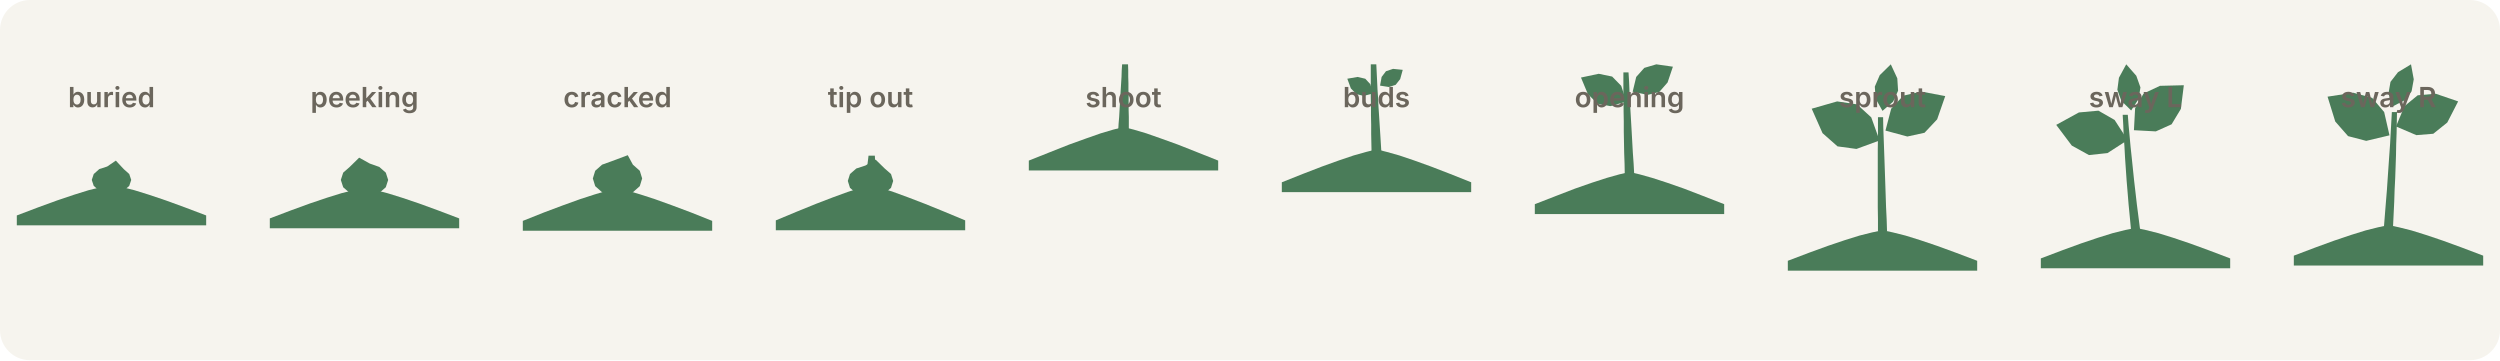
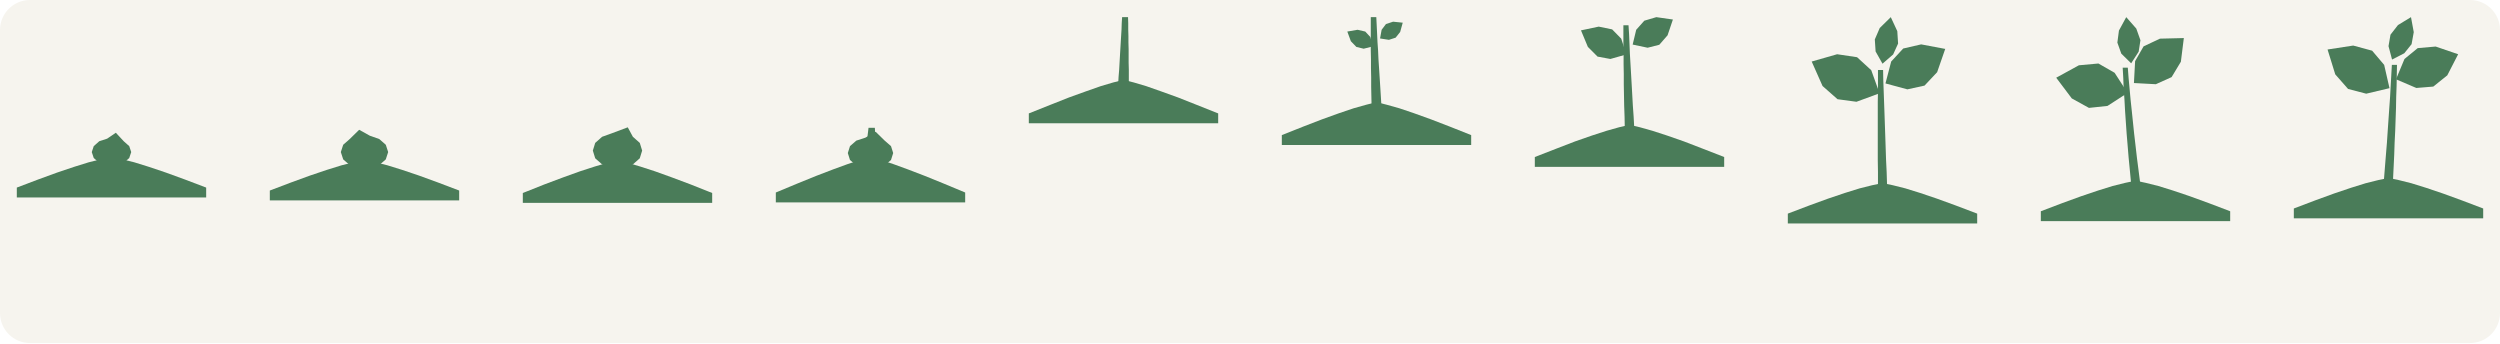
- <svg xmlns="http://www.w3.org/2000/svg" viewBox="0 0 1166 168" font-family="-apple-system,Segoe UI,sans-serif">
-   <rect width="1166" height="168" fill="#f6f4ee" rx="14" />
-   <g transform="translate(0,30)">
-     <path transform="translate(7.84,44.91) scale(0.092,-0.092) translate(-32,-158)" d="M32 -120 L32 -120 Q86 -100 140 -79 Q188 -62 236 -44 Q279 -30 322 -15 Q359 -4 396 8 Q428 16 460 24 Q486 30 512 35 L512 35 Q538 30 564 24 Q596 16 628 8 Q665 -4 702 -15 Q745 -30 788 -44 Q836 -62 884 -79 Q938 -100 992 -120 L992 -170 L32 -170 L32 -120 Z" fill="#4a7c59" />
-     <path transform="translate(7.84,44.91) scale(0.092,-0.092) translate(-32,-158)" d="M612 60 L602 30 L574 5 L534 -8 L490 -8 L450 5 L422 30 L412 60 L422 90 L450 115 L490 128 L534 158 L574 115 L602 90 L612 60 Z" fill="#4a7c59" />
-     <text x="52.0" y="20" text-anchor="middle" font-size="13" font-weight="600" fill="#6b665c">buried</text>
-     <path transform="translate(125.84,43.53) scale(0.092,-0.092) translate(-32,-188)" d="M32 -120 L32 -120 Q86 -100 140 -79 Q188 -62 236 -44 Q279 -30 322 -15 Q359 -4 396 8 Q428 16 460 24 Q486 30 512 35 L512 35 Q538 30 564 24 Q596 16 628 8 Q665 -4 702 -15 Q745 -30 788 -44 Q836 -62 884 -79 Q938 -100 992 -120 L992 -170 L32 -170 L32 -120 Z" fill="#4a7c59" />
-     <path transform="translate(125.84,43.53) scale(0.092,-0.092) translate(-32,-188)" d="M632 75 L620 38 L587 9 L539 -8 L485 -8 L437 9 L404 38 L392 75 L404 112 L437 141 L485 188 L539 158 L587 141 L620 112 L632 75 Z" fill="#4a7c59" />
-     <text x="170.0" y="20" text-anchor="middle" font-size="13" font-weight="600" fill="#6b665c">peeking</text>
-     <path transform="translate(243.84,42.38) scale(0.092,-0.092) translate(-32,-213)" d="M32 -120 L32 -120 Q86 -99 140 -77 Q188 -59 236 -41 Q279 -26 322 -10 Q359 2 396 14 Q428 23 460 33 Q486 39 512 45 L512 45 Q538 39 564 33 Q596 23 628 14 Q665 2 702 -10 Q745 -26 788 -41 Q836 -59 884 -77 Q938 -99 992 -120 L992 -170 L32 -170 L32 -120 Z" fill="#4a7c59" />
-     <path transform="translate(243.84,42.38) scale(0.092,-0.092) translate(-32,-213)" d="M637 95 L625 56 L590 25 L540 7 L484 7 L434 25 L399 56 L387 95 L399 134 L434 165 L484 183 L564 213 L590 165 L625 134 L637 95 Z" fill="#4a7c59" />
-     <text x="288.0" y="20" text-anchor="middle" font-size="13" font-weight="600" fill="#6b665c">cracked</text>
-     <path transform="translate(361.84,42.61) scale(0.092,-0.092) translate(-32,-208)" d="M32 -120 L32 -120 Q86 -97 140 -75 Q188 -55 236 -36 Q279 -19 322 -3 Q359 11 396 24 Q428 35 460 45 Q486 53 512 60 L512 60 Q538 53 564 45 Q596 35 628 24 Q665 11 702 -3 Q745 -19 788 -36 Q836 -55 884 -75 Q938 -97 992 -120 L992 -170 L32 -170 L32 -120 Z" fill="#4a7c59" />
-     <path transform="translate(361.84,42.61) scale(0.092,-0.092) translate(-32,-208)" d="M627 80 L616 45 L584 17 L538 2 L486 2 L440 17 L408 45 L397 80 L408 115 L440 143 L486 158 L538 188 L584 143 L616 115 L627 80 Z" fill="#4a7c59" />
-     <path transform="translate(361.84,42.61) scale(0.092,-0.092) translate(-32,-208)" d="M482 28 L484 47 L486 67 L488 86 L490 104 L492 122 L494 140 L496 158 L498 175 L500 191 L502 208 L534 208 L535 191 L536 175 L537 158 L538 140 L539 122 L540 104 L540 86 L541 67 L541 47 L542 28 L482 28 Z" fill="#4a7c59" />
-     <text x="406.0" y="20" text-anchor="middle" font-size="13" font-weight="600" fill="#6b665c">tip out</text>
+ <svg xmlns="http://www.w3.org/2000/svg" viewBox="0 0 1166 160">
+   <rect width="1166" height="160" fill="#f6f4ee" rx="14" />
+   <g transform="translate(0,8)">
+     <path transform="translate(7.84,53.91) scale(0.092,-0.092) translate(-32,-158)" d="M32 -120 L32 -120 Q86 -100 140 -79 Q188 -62 236 -44 Q279 -30 322 -15 Q359 -4 396 8 Q428 16 460 24 Q486 30 512 35 L512 35 Q538 30 564 24 Q596 16 628 8 Q665 -4 702 -15 Q745 -30 788 -44 Q836 -62 884 -79 Q938 -100 992 -120 L992 -170 L32 -170 L32 -120 Z" fill="#4a7c59" />
+     <path transform="translate(7.84,53.91) scale(0.092,-0.092) translate(-32,-158)" d="M612 60 L602 30 L574 5 L534 -8 L490 -8 L450 5 L422 30 L412 60 L422 90 L450 115 L490 128 L534 158 L574 115 L602 90 L612 60 Z" fill="#4a7c59" />
+     <path transform="translate(125.84,52.53) scale(0.092,-0.092) translate(-32,-188)" d="M32 -120 L32 -120 Q86 -100 140 -79 Q188 -62 236 -44 Q279 -30 322 -15 Q359 -4 396 8 Q428 16 460 24 Q486 30 512 35 L512 35 Q538 30 564 24 Q596 16 628 8 Q665 -4 702 -15 Q745 -30 788 -44 Q836 -62 884 -79 Q938 -100 992 -120 L992 -170 L32 -170 L32 -120 Z" fill="#4a7c59" />
+     <path transform="translate(125.84,52.53) scale(0.092,-0.092) translate(-32,-188)" d="M632 75 L620 38 L587 9 L539 -8 L485 -8 L437 9 L404 38 L392 75 L404 112 L437 141 L485 188 L539 158 L587 141 L620 112 L632 75 Z" fill="#4a7c59" />
+     <path transform="translate(243.84,51.38) scale(0.092,-0.092) translate(-32,-213)" d="M32 -120 L32 -120 Q86 -99 140 -77 Q188 -59 236 -41 Q279 -26 322 -10 Q359 2 396 14 Q428 23 460 33 Q486 39 512 45 L512 45 Q538 39 564 33 Q596 23 628 14 Q665 2 702 -10 Q745 -26 788 -41 Q836 -59 884 -77 Q938 -99 992 -120 L992 -170 L32 -170 L32 -120 Z" fill="#4a7c59" />
+     <path transform="translate(243.84,51.38) scale(0.092,-0.092) translate(-32,-213)" d="M637 95 L625 56 L590 25 L540 7 L484 7 L434 25 L399 56 L387 95 L399 134 L434 165 L484 183 L564 213 L590 165 L625 134 L637 95 Z" fill="#4a7c59" />
+     <path transform="translate(361.84,51.61) scale(0.092,-0.092) translate(-32,-208)" d="M32 -120 L32 -120 Q86 -97 140 -75 Q188 -55 236 -36 Q279 -19 322 -3 Q359 11 396 24 Q428 35 460 45 Q486 53 512 60 L512 60 Q538 53 564 45 Q596 35 628 24 Q665 11 702 -3 Q745 -19 788 -36 Q836 -55 884 -75 Q938 -97 992 -120 L992 -170 L32 -170 L32 -120 Z" fill="#4a7c59" />
+     <path transform="translate(361.84,51.61) scale(0.092,-0.092) translate(-32,-208)" d="M627 80 L616 45 L584 17 L538 2 L486 2 L440 17 L408 45 L397 80 L408 115 L440 143 L486 158 L538 188 L584 143 L616 115 L627 80 Z" fill="#4a7c59" />
+     <path transform="translate(361.84,51.61) scale(0.092,-0.092) translate(-32,-208)" d="M482 28 L484 47 L486 67 L488 86 L490 104 L492 122 L494 140 L496 158 L498 175 L500 191 L502 208 L534 208 L535 191 L536 175 L537 158 L538 140 L539 122 L540 104 L540 86 L541 67 L541 47 L542 28 L482 28 Z" fill="#4a7c59" />
    <path transform="translate(479.84,0.00) scale(0.092,-0.092) translate(-32,-368)" d="M32 -120 L32 -120 Q86 -98 140 -77 Q188 -58 236 -39 Q279 -23 322 -8 Q359 5 396 18 Q428 27 460 37 Q486 43 512 50 L512 50 Q538 43 564 37 Q596 27 628 18 Q665 5 702 -8 Q745 -23 788 -39 Q836 -58 884 -77 Q938 -98 992 -120 L992 -170 L32 -170 L32 -120 Z" fill="#4a7c59" />
    <path transform="translate(479.84,0.00) scale(0.092,-0.092) translate(-32,-368)" d="M485 28 L487 65 L490 101 L492 137 L494 172 L496 206 L498 240 L500 273 L502 305 L503 337 L505 368 L535 368 L536 337 L536 305 L537 273 L537 240 L538 206 L538 172 L538 137 L539 101 L539 65 L539 28 L485 28 Z" fill="#4a7c59" />
-     <text x="524.0" y="20" text-anchor="middle" font-size="13" font-weight="600" fill="#6b665c">shoot</text>
    <path transform="translate(597.84,0.00) scale(0.092,-0.092) translate(-32,-478)" d="M32 -120 L32 -120 Q86 -99 140 -77 Q188 -59 236 -40 Q279 -25 322 -9 Q359 3 396 16 Q428 25 460 34 Q486 41 512 47 L512 47 Q538 41 564 34 Q596 25 628 16 Q665 3 702 -9 Q745 -25 788 -40 Q836 -59 884 -77 Q938 -99 992 -120 L992 -170 L32 -170 L32 -120 Z" fill="#4a7c59" />
    <path transform="translate(597.84,0.00) scale(0.092,-0.092) translate(-32,-478)" d="M487 28 L486 77 L485 125 L485 172 L484 219 L484 264 L483 309 L483 352 L483 395 L483 437 L483 478 L511 478 L513 437 L515 395 L517 352 L520 309 L522 264 L525 219 L528 172 L531 125 L534 77 L537 28 L487 28 Z" fill="#4a7c59" />
    <path transform="translate(597.84,0.00) scale(0.092,-0.092) translate(-32,-478)" d="M494 330 L494 330 Q471 324 447 318 Q428 322 410 327 Q396 341 382 356 Q373 380 364 405 L364 405 Q390 410 416 414 Q435 409 455 405 Q468 391 481 377 Q487 353 494 330 Z" fill="#4a7c59" />
    <path transform="translate(597.84,0.00) scale(0.092,-0.092) translate(-32,-478)" d="M530 370 L530 370 Q534 392 538 414 Q549 428 560 443 Q578 449 596 455 Q620 452 645 450 L645 450 Q638 427 632 403 Q620 388 609 374 Q592 368 575 363 Q552 366 530 370 Z" fill="#4a7c59" />
-     <text x="642.0" y="20" text-anchor="middle" font-size="13" font-weight="600" fill="#6b665c">buds</text>
    <path transform="translate(715.84,0.00) scale(0.092,-0.092) translate(-32,-589)" d="M32 -120 L32 -120 Q86 -99 140 -78 Q188 -60 236 -41 Q279 -26 322 -11 Q359 1 396 13 Q428 22 460 31 Q486 37 512 43 L512 43 Q538 37 564 31 Q596 22 628 13 Q665 1 702 -11 Q745 -26 788 -41 Q836 -60 884 -78 Q938 -99 992 -120 L992 -170 L32 -170 L32 -120 Z" fill="#4a7c59" />
    <path transform="translate(715.84,0.00) scale(0.092,-0.092) translate(-32,-589)" d="M488 28 L487 84 L485 140 L484 194 L483 248 L483 300 L482 352 L482 402 L481 452 L481 500 L481 548 L507 548 L510 500 L512 452 L514 402 L517 352 L520 300 L523 248 L526 194 L529 140 L533 84 L536 28 L488 28 Z" fill="#4a7c59" />
    <path transform="translate(715.84,0.00) scale(0.092,-0.092) translate(-32,-589)" d="M496 400 L496 400 Q456 388 415 377 Q383 383 350 389 Q326 413 301 438 Q284 480 266 522 L266 522 Q311 531 356 541 Q390 534 424 527 Q447 503 470 480 Q483 440 496 400 Z" fill="#4a7c59" />
    <path transform="translate(715.84,0.00) scale(0.092,-0.092) translate(-32,-589)" d="M528 450 L528 450 Q537 488 546 525 Q566 548 587 571 Q617 580 648 589 Q690 583 732 577 L732 577 Q718 537 705 497 Q684 473 663 449 Q633 441 604 434 Q566 442 528 450 Z" fill="#4a7c59" />
-     <text x="760.0" y="20" text-anchor="middle" font-size="13" font-weight="600" fill="#6b665c">opening</text>
    <path transform="translate(833.84,0.00) scale(0.092,-0.092) translate(-32,-876)" d="M32 -120 L32 -120 Q86 -100 140 -79 Q188 -62 236 -44 Q279 -30 322 -15 Q359 -4 396 8 Q428 16 460 24 Q486 30 512 35 L512 35 Q538 30 564 24 Q596 16 628 8 Q665 -4 702 -15 Q745 -30 788 -44 Q836 -62 884 -79 Q938 -100 992 -120 L992 -170 L32 -170 L32 -120 Z" fill="#4a7c59" />
    <path transform="translate(833.84,0.00) scale(0.092,-0.092) translate(-32,-876)" d="M489 28 L489 91 L488 153 L488 214 L488 274 L488 332 L488 390 L488 446 L489 501 L489 555 L489 608 L515 608 L516 555 L518 501 L520 446 L522 390 L524 332 L526 274 L528 214 L530 153 L533 91 L535 28 L489 28 Z" fill="#4a7c59" />
    <path transform="translate(833.84,0.00) scale(0.092,-0.092) translate(-32,-876)" d="M497 490 L497 490 Q439 469 380 447 Q332 453 284 460 Q246 493 208 527 Q180 589 153 651 L153 651 Q218 669 282 688 Q333 680 383 673 Q419 640 455 607 Q476 549 497 490 Z" fill="#4a7c59" />
    <path transform="translate(833.84,0.00) scale(0.092,-0.092) translate(-32,-876)" d="M527 540 L527 540 Q542 595 556 651 Q587 684 617 717 Q662 728 708 738 Q769 727 830 715 L830 715 Q810 656 789 597 Q757 563 725 529 Q682 520 638 510 Q582 525 527 540 Z" fill="#4a7c59" />
    <path transform="translate(833.84,0.00) scale(0.092,-0.092) translate(-32,-876)" d="M512 640 L512 640 Q495 671 477 702 Q475 733 473 763 Q485 792 498 821 Q526 849 554 876 L554 876 Q570 841 587 805 Q589 773 591 742 Q578 714 566 687 Q539 663 512 640 Z" fill="#4a7c59" />
-     <text x="878.0" y="20" text-anchor="middle" font-size="13" font-weight="600" fill="#6b665c">sprout</text>
    <path transform="translate(951.84,0.00) scale(0.092,-0.092) translate(-32,-864)" d="M32 -120 L32 -120 Q86 -100 140 -79 Q188 -62 236 -44 Q279 -30 322 -15 Q359 -4 396 8 Q428 16 460 24 Q486 30 512 35 L512 35 Q538 30 564 24 Q596 16 628 8 Q665 -4 702 -15 Q745 -30 788 -44 Q836 -62 884 -79 Q938 -100 992 -120 L992 -170 L32 -170 L32 -120 Z" fill="#4a7c59" />
    <path transform="translate(951.84,0.00) scale(0.092,-0.092) translate(-32,-864)" d="M489 28 L483 91 L477 153 L472 214 L467 274 L463 332 L459 390 L456 446 L452 501 L450 555 L447 608 L473 608 L477 555 L482 501 L487 446 L493 390 L499 332 L505 274 L512 214 L519 153 L527 91 L535 28 L489 28 Z" fill="#4a7c59" />
    <path transform="translate(951.84,0.00) scale(0.092,-0.092) translate(-32,-864)" d="M472 480 L472 480 Q421 447 370 414 Q323 409 276 404 Q233 428 189 452 Q150 505 110 557 L110 557 Q168 589 225 620 Q275 625 324 629 Q365 605 406 582 Q439 531 472 480 Z" fill="#4a7c59" />
    <path transform="translate(951.84,0.00) scale(0.092,-0.092) translate(-32,-864)" d="M504 530 L504 530 Q507 586 510 641 Q532 679 553 716 Q595 736 636 755 Q696 756 757 758 L757 758 Q749 698 742 638 Q718 599 695 560 Q655 542 615 524 Q560 527 504 530 Z" fill="#4a7c59" />
    <path transform="translate(951.84,0.00) scale(0.092,-0.092) translate(-32,-864)" d="M490 630 L490 630 Q465 655 440 679 Q430 707 420 735 Q424 766 428 796 Q447 830 465 864 L465 864 Q491 835 516 806 Q526 776 537 747 Q532 718 528 689 Q509 659 490 630 Z" fill="#4a7c59" />
-     <text x="996.0" y="20" text-anchor="middle" font-size="13" font-weight="600" fill="#6b665c">sway L</text>
    <path transform="translate(1069.84,0.00) scale(0.092,-0.092) translate(-32,-850)" d="M32 -120 L32 -120 Q86 -100 140 -79 Q188 -62 236 -44 Q279 -30 322 -15 Q359 -4 396 8 Q428 16 460 24 Q486 30 512 35 L512 35 Q538 30 564 24 Q596 16 628 8 Q665 -4 702 -15 Q745 -30 788 -44 Q836 -62 884 -79 Q938 -100 992 -120 L992 -170 L32 -170 L32 -120 Z" fill="#4a7c59" />
    <path transform="translate(1069.84,0.00) scale(0.092,-0.092) translate(-32,-850)" d="M489 28 L494 91 L499 153 L504 214 L508 274 L512 332 L516 390 L520 446 L523 501 L526 555 L529 608 L555 608 L554 555 L553 501 L551 446 L550 390 L548 332 L546 274 L543 214 L541 153 L538 91 L535 28 L489 28 Z" fill="#4a7c59" />
    <path transform="translate(1069.84,0.00) scale(0.092,-0.092) translate(-32,-850)" d="M517 490 L517 490 Q458 476 399 462 Q353 474 307 486 Q275 523 242 560 Q223 623 203 686 L203 686 Q268 696 333 706 Q381 693 429 680 Q459 644 490 608 Q504 549 517 490 Z" fill="#4a7c59" />
    <path transform="translate(1069.84,0.00) scale(0.092,-0.092) translate(-32,-850)" d="M550 535 L550 535 Q572 586 593 638 Q627 665 660 693 Q706 697 751 701 Q808 682 865 662 L865 662 Q838 609 810 555 Q775 526 739 498 Q696 494 653 491 Q601 513 550 535 Z" fill="#4a7c59" />
    <path transform="translate(1069.84,0.00) scale(0.092,-0.092) translate(-32,-850)" d="M530 635 L530 635 Q521 669 512 703 Q517 732 522 761 Q541 785 560 810 Q593 830 626 850 L626 850 Q633 812 640 774 Q635 744 629 713 Q611 690 592 667 Q561 651 530 635 Z" fill="#4a7c59" />
-     <text x="1114.0" y="20" text-anchor="middle" font-size="13" font-weight="600" fill="#6b665c">sway R</text>
  </g>
</svg>
